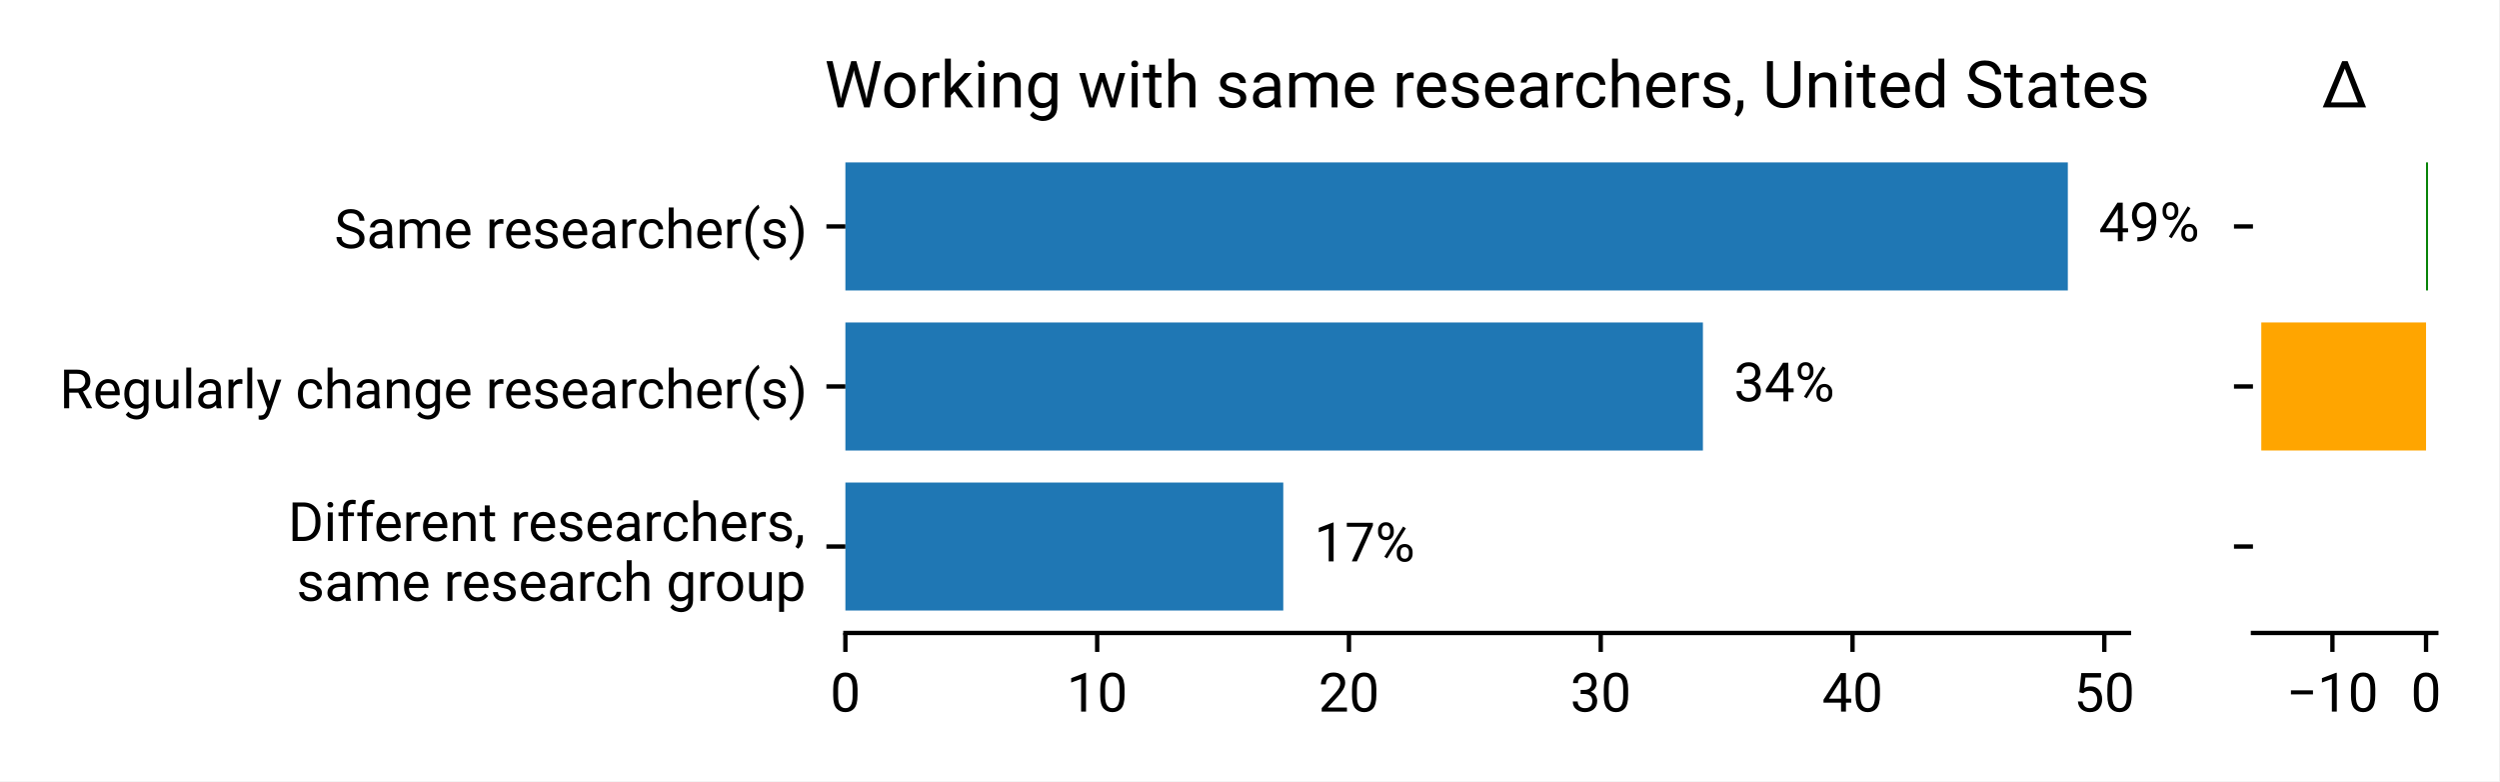
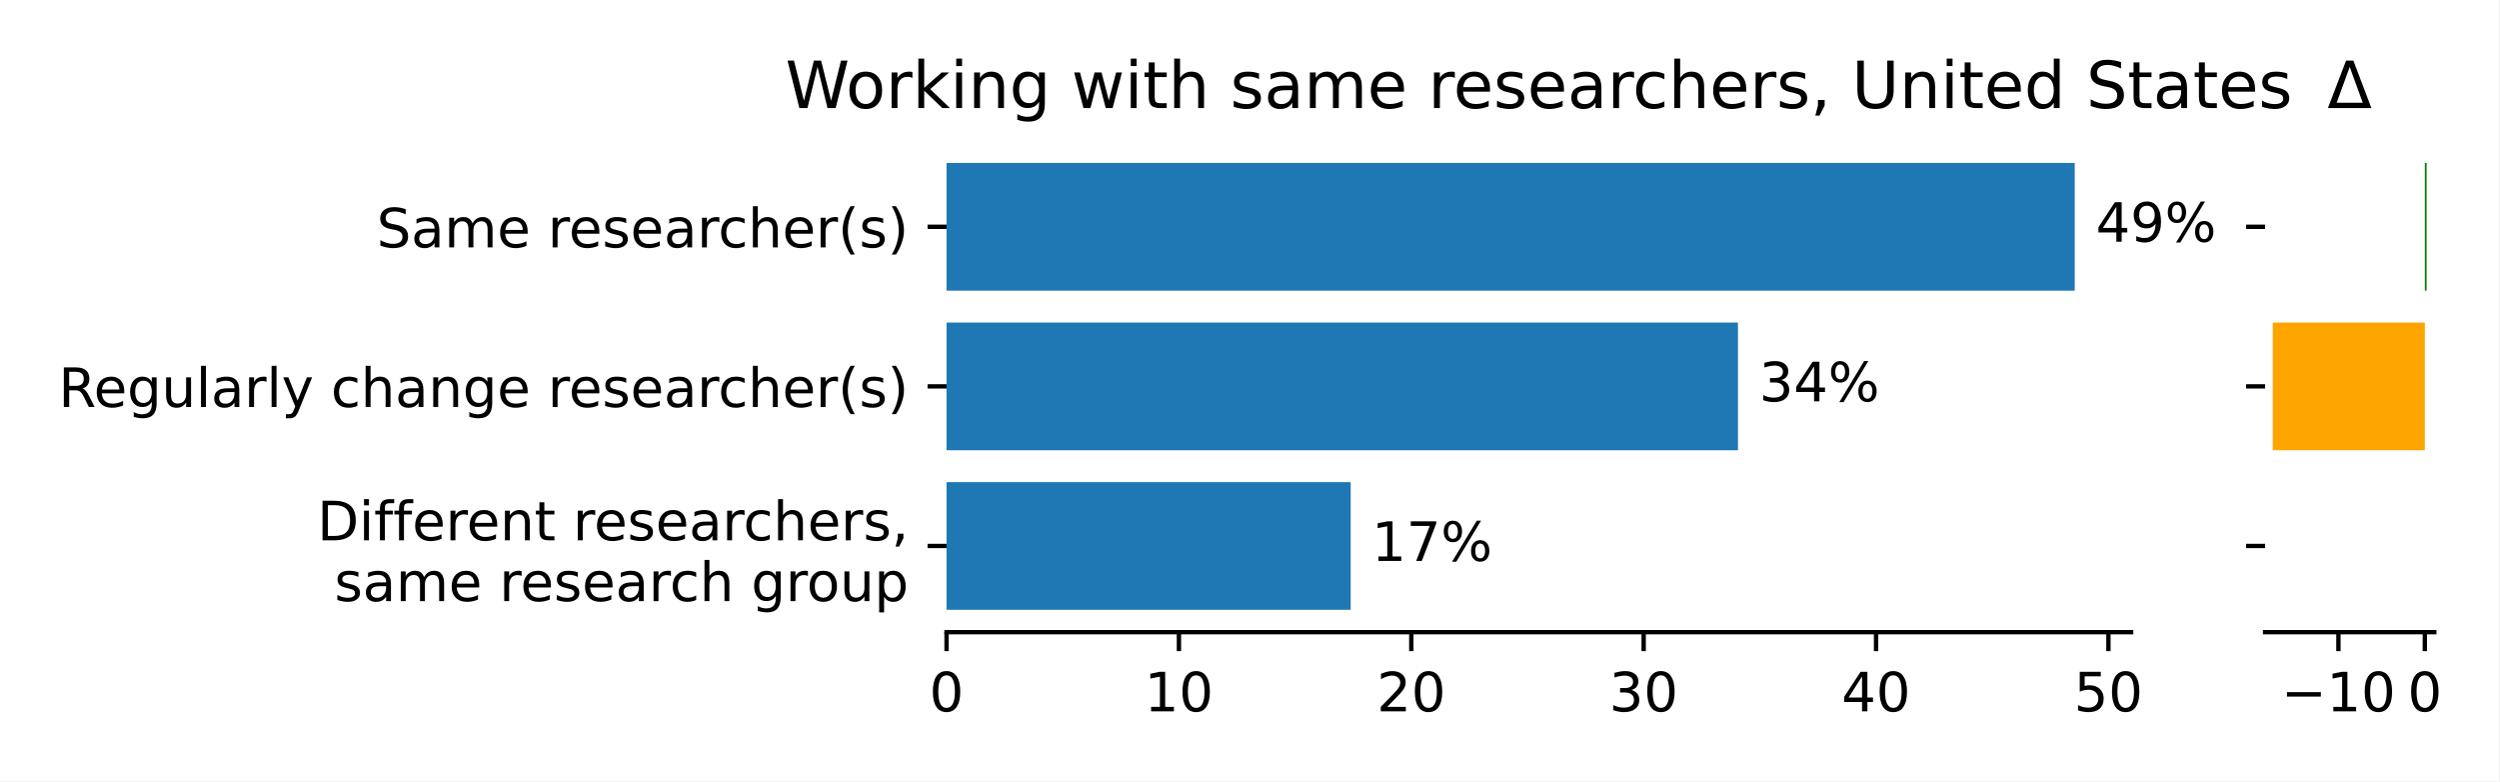
<svg xmlns="http://www.w3.org/2000/svg" xmlns:xlink="http://www.w3.org/1999/xlink" height="144pt" version="1.1" viewBox="0 0 460.8 144" width="460.8pt">
  <defs>
    <style type="text/css">*{stroke-linecap:butt;stroke-linejoin:round;}</style>
  </defs>
  <g id="figure_1">
    <g id="patch_1">
      <path d="M 0 144  L 460.8 144  L 460.8 0  L 0 0  z " style="fill:#ffffff;" />
    </g>
    <g id="axes_1">
      <g id="patch_2">
-         <path d="M 155.884 116.669  L 392.566 116.669  L 392.566 25.8  L 155.884 25.8  z " style="fill:#ffffff;" />
+         <path d="M 174.539 116.522  L 392.971 116.522  L 392.971 25.918  L 174.539 25.918  z " style="fill:#ffffff;" />
      </g>
      <g id="patch_3">
-         <path clip-path="url(#p4b121a332e)" d="M 155.884 112.538  L 236.629 112.538  L 236.629 88.936  L 155.884 88.936  z " style="fill:#1f77b4;" />
+         <path clip-path="url(#pff6ef0ad36)" d="M 174.539 112.404  L 249.058 112.404  L 249.058 88.87  L 174.539 88.87  z " style="fill:#1f77b4;" />
      </g>
      <g id="patch_4">
-         <path clip-path="url(#p4b121a332e)" d="M 155.884 83.036  L 314.008 83.036  L 314.008 59.433  L 155.884 59.433  z " style="fill:#1f77b4;" />
+         <path clip-path="url(#pff6ef0ad36)" d="M 174.539 82.987  L 320.471 82.987  L 320.471 59.453  L 174.539 59.453  z " style="fill:#1f77b4;" />
      </g>
      <g id="patch_5">
-         <path clip-path="url(#p4b121a332e)" d="M 155.884 53.533  L 381.295 53.533  L 381.295 29.93  L 155.884 29.93  z " style="fill:#1f77b4;" />
+         <path clip-path="url(#pff6ef0ad36)" d="M 174.539 53.57  L 382.57 53.57  L 382.57 30.036  L 174.539 30.036  z " style="fill:#1f77b4;" />
      </g>
      <g id="matplotlib.axis_1">
        <g id="xtick_1">
          <g id="line2d_1">
            <defs>
-               <path d="M 0 0  L 0 3.5  " id="mb812f8a4a0" style="stroke:#000000;stroke-width:0.8;" />
+               <path d="M 0 0  L 0 3.5  " id="mc3a356a46d" style="stroke:#000000;stroke-width:0.8;" />
            </defs>
            <g>
-               <use style="stroke:#000000;stroke-width:0.8;" x="155.884" xlink:href="#mb812f8a4a0" y="116.669" />
+               <use style="stroke:#000000;stroke-width:0.8;" x="174.539" xlink:href="#mc3a356a46d" y="116.522" />
            </g>
          </g>
          <g id="text_1">
-             <text style="font-family:Roboto;font-size:10px;font-stretch:normal;font-style:normal;font-weight:normal;text-anchor:middle;" transform="rotate(-0, 155.8844, 131.1687)" x="155.884" y="131.169">0</text>
+             <text style="font-family:DejaVu Sans;font-size:10px;font-stretch:normal;font-style:normal;font-weight:normal;text-anchor:middle;" transform="rotate(-0, 174.5391, 131.1203)" x="174.539" y="131.12">0</text>
          </g>
        </g>
        <g id="xtick_2">
          <g id="line2d_2">
            <g>
-               <use style="stroke:#000000;stroke-width:0.8;" x="202.312" xlink:href="#mb812f8a4a0" y="116.669" />
+               <use style="stroke:#000000;stroke-width:0.8;" x="217.387" xlink:href="#mc3a356a46d" y="116.522" />
            </g>
          </g>
          <g id="text_2">
-             <text style="font-family:Roboto;font-size:10px;font-stretch:normal;font-style:normal;font-weight:normal;text-anchor:middle;" transform="rotate(-0, 202.3123, 131.1687)" x="202.312" y="131.169">10</text>
+             <text style="font-family:DejaVu Sans;font-size:10px;font-stretch:normal;font-style:normal;font-weight:normal;text-anchor:middle;" transform="rotate(-0, 217.3872, 131.1203)" x="217.387" y="131.12">10</text>
          </g>
        </g>
        <g id="xtick_3">
          <g id="line2d_3">
            <g>
-               <use style="stroke:#000000;stroke-width:0.8;" x="248.74" xlink:href="#mb812f8a4a0" y="116.669" />
+               <use style="stroke:#000000;stroke-width:0.8;" x="260.235" xlink:href="#mc3a356a46d" y="116.522" />
            </g>
          </g>
          <g id="text_3">
-             <text style="font-family:Roboto;font-size:10px;font-stretch:normal;font-style:normal;font-weight:normal;text-anchor:middle;" transform="rotate(-0, 248.7402, 131.1687)" x="248.74" y="131.169">20</text>
+             <text style="font-family:DejaVu Sans;font-size:10px;font-stretch:normal;font-style:normal;font-weight:normal;text-anchor:middle;" transform="rotate(-0, 260.2353, 131.1203)" x="260.235" y="131.12">20</text>
          </g>
        </g>
        <g id="xtick_4">
          <g id="line2d_4">
            <g>
-               <use style="stroke:#000000;stroke-width:0.8;" x="295.168" xlink:href="#mb812f8a4a0" y="116.669" />
+               <use style="stroke:#000000;stroke-width:0.8;" x="303.083" xlink:href="#mc3a356a46d" y="116.522" />
            </g>
          </g>
          <g id="text_4">
-             <text style="font-family:Roboto;font-size:10px;font-stretch:normal;font-style:normal;font-weight:normal;text-anchor:middle;" transform="rotate(-0, 295.1682, 131.1687)" x="295.168" y="131.169">30</text>
+             <text style="font-family:DejaVu Sans;font-size:10px;font-stretch:normal;font-style:normal;font-weight:normal;text-anchor:middle;" transform="rotate(-0, 303.0834, 131.1203)" x="303.083" y="131.12">30</text>
          </g>
        </g>
        <g id="xtick_5">
          <g id="line2d_5">
            <g>
-               <use style="stroke:#000000;stroke-width:0.8;" x="341.596" xlink:href="#mb812f8a4a0" y="116.669" />
+               <use style="stroke:#000000;stroke-width:0.8;" x="345.932" xlink:href="#mc3a356a46d" y="116.522" />
            </g>
          </g>
          <g id="text_5">
-             <text style="font-family:Roboto;font-size:10px;font-stretch:normal;font-style:normal;font-weight:normal;text-anchor:middle;" transform="rotate(-0, 341.5961, 131.1687)" x="341.596" y="131.169">40</text>
+             <text style="font-family:DejaVu Sans;font-size:10px;font-stretch:normal;font-style:normal;font-weight:normal;text-anchor:middle;" transform="rotate(-0, 345.9316, 131.1203)" x="345.932" y="131.12">40</text>
          </g>
        </g>
        <g id="xtick_6">
          <g id="line2d_6">
            <g>
-               <use style="stroke:#000000;stroke-width:0.8;" x="388.024" xlink:href="#mb812f8a4a0" y="116.669" />
+               <use style="stroke:#000000;stroke-width:0.8;" x="388.78" xlink:href="#mc3a356a46d" y="116.522" />
            </g>
          </g>
          <g id="text_6">
-             <text style="font-family:Roboto;font-size:10px;font-stretch:normal;font-style:normal;font-weight:normal;text-anchor:middle;" transform="rotate(-0, 388.024, 131.1687)" x="388.024" y="131.169">50</text>
+             <text style="font-family:DejaVu Sans;font-size:10px;font-stretch:normal;font-style:normal;font-weight:normal;text-anchor:middle;" transform="rotate(-0, 388.7797, 131.1203)" x="388.78" y="131.12">50</text>
          </g>
        </g>
      </g>
      <g id="matplotlib.axis_2">
        <g id="ytick_1">
          <g id="line2d_7">
            <defs>
-               <path d="M 0 0  L -3.5 0  " id="m751a8d8dd3" style="stroke:#000000;stroke-width:0.8;" />
+               <path d="M 0 0  L -3.5 0  " id="m82278324de" style="stroke:#000000;stroke-width:0.8;" />
            </defs>
            <g>
-               <use style="stroke:#000000;stroke-width:0.8;" x="155.884" xlink:href="#m751a8d8dd3" y="100.737" />
+               <use style="stroke:#000000;stroke-width:0.8;" x="174.539" xlink:href="#m82278324de" y="100.637" />
            </g>
          </g>
          <g id="text_7">
-             <text style="font-family:Roboto;font-size:10px;font-stretch:normal;font-style:normal;font-weight:normal;" transform="translate(53.12031 99.72159)">Different researchers,</text>
-             <text style="font-family:Roboto;font-size:10px;font-stretch:normal;font-style:normal;font-weight:normal;" transform="translate(54.68594 110.7528)">same research group</text>
+             <text style="font-family:DejaVu Sans;font-size:10px;font-stretch:normal;font-style:normal;font-weight:normal;" transform="translate(58.48906 99.59696)">Different researchers,</text>
+             <text style="font-family:DejaVu Sans;font-size:10px;font-stretch:normal;font-style:normal;font-weight:normal;" transform="translate(61.66094 110.7948)">same research group</text>
          </g>
        </g>
        <g id="ytick_2">
          <g id="line2d_8">
            <g>
-               <use style="stroke:#000000;stroke-width:0.8;" x="155.884" xlink:href="#m751a8d8dd3" y="71.234" />
+               <use style="stroke:#000000;stroke-width:0.8;" x="174.539" xlink:href="#m82278324de" y="71.22" />
            </g>
          </g>
          <g id="text_8">
-             <text style="font-family:Roboto;font-size:10px;font-stretch:normal;font-style:normal;font-weight:normal;text-anchor:end;" transform="rotate(-0, 148.8844, 75.24531)" x="148.884" y="75.245">Regularly change researcher(s)</text>
+             <text style="font-family:DejaVu Sans;font-size:10px;font-stretch:normal;font-style:normal;font-weight:normal;text-anchor:end;" transform="rotate(-0, 167.5391, 75.01922)" x="167.539" y="75.019">Regularly change researcher(s)</text>
          </g>
        </g>
        <g id="ytick_3">
          <g id="line2d_9">
            <g>
-               <use style="stroke:#000000;stroke-width:0.8;" x="155.884" xlink:href="#m751a8d8dd3" y="41.732" />
+               <use style="stroke:#000000;stroke-width:0.8;" x="174.539" xlink:href="#m82278324de" y="41.803" />
            </g>
          </g>
          <g id="text_9">
-             <text style="font-family:Roboto;font-size:10px;font-stretch:normal;font-style:normal;font-weight:normal;text-anchor:end;" transform="rotate(-0, 148.8844, 45.74247)" x="148.884" y="45.742">Same researcher(s)</text>
+             <text style="font-family:DejaVu Sans;font-size:10px;font-stretch:normal;font-style:normal;font-weight:normal;text-anchor:end;" transform="rotate(-0, 167.5391, 45.60242)" x="167.539" y="45.602">Same researcher(s)</text>
          </g>
        </g>
      </g>
      <g id="patch_6">
-         <path d="M 155.884 116.669  L 392.566 116.669  " style="fill:none;stroke:#000000;stroke-linecap:square;stroke-linejoin:miter;stroke-width:0.8;" />
+         <path d="M 174.539 116.522  L 392.971 116.522  " style="fill:none;stroke:#000000;stroke-linecap:square;stroke-linejoin:miter;stroke-width:0.8;" />
      </g>
      <g id="text_10">
-         <text style="font-family:Roboto;font-size:10px;font-stretch:normal;font-style:normal;font-weight:normal;text-anchor:middle;" transform="rotate(-0, 251.6286, 103.4716)" x="251.629" y="103.472">17%</text>
+         <text style="font-family:DejaVu Sans;font-size:10px;font-stretch:normal;font-style:normal;font-weight:normal;text-anchor:middle;" transform="rotate(-0, 264.0575, 103.3962)" x="264.058" y="103.396">17%</text>
      </g>
      <g id="text_11">
-         <text style="font-family:Roboto;font-size:10px;font-stretch:normal;font-style:normal;font-weight:normal;text-anchor:middle;" transform="rotate(-0, 329.0085, 73.96875)" x="329.008" y="73.969">34%</text>
+         <text style="font-family:DejaVu Sans;font-size:10px;font-stretch:normal;font-style:normal;font-weight:normal;text-anchor:middle;" transform="rotate(-0, 335.4711, 73.97938)" x="335.471" y="73.979">34%</text>
      </g>
      <g id="text_12">
-         <text style="font-family:Roboto;font-size:10px;font-stretch:normal;font-style:normal;font-weight:normal;text-anchor:middle;" transform="rotate(-0, 396.2953, 44.46591)" x="396.295" y="44.466">49%</text>
+         <text style="font-family:DejaVu Sans;font-size:10px;font-stretch:normal;font-style:normal;font-weight:normal;text-anchor:middle;" transform="rotate(-0, 397.5698, 44.56257)" x="397.57" y="44.563">49%</text>
      </g>
      <g id="text_13">
-         <text style="font-family:Roboto;font-size:12px;font-stretch:normal;font-style:normal;font-weight:normal;text-anchor:middle;" transform="rotate(-0, 274.2251, 19.8)" x="274.225" y="19.8">Working with same researchers, United States</text>
+         <text style="font-family:DejaVu Sans;font-size:12px;font-stretch:normal;font-style:normal;font-weight:normal;text-anchor:middle;" transform="rotate(-0, 283.7552, 19.91812)" x="283.755" y="19.918">Working with same researchers, United States</text>
      </g>
    </g>
    <g id="axes_2">
      <g id="patch_7">
-         <path d="M 415.431 116.669  L 449.242 116.669  L 449.242 25.8  L 415.431 25.8  z " style="fill:#ffffff;" />
+         <path d="M 417.666 116.522  L 448.871 116.522  L 448.871 25.918  L 417.666 25.918  z " style="fill:#ffffff;" />
      </g>
      <g id="patch_8">
-         <path clip-path="url(#pf21f776468)" d="M 0 0  z " style="fill:#ffa500;" />
+         <path clip-path="url(#p1d0742a9ba)" d="M 0 0  z " style="fill:#ffa500;" />
      </g>
      <g id="patch_9">
-         <path clip-path="url(#pf21f776468)" d="M 447.349 83.036  L 416.967 83.036  L 416.967 59.433  L 447.349 59.433  z " style="fill:#ffa500;" />
+         <path clip-path="url(#p1d0742a9ba)" d="M 447.124 82.987  L 419.085 82.987  L 419.085 59.453  L 447.124 59.453  z " style="fill:#ffa500;" />
      </g>
      <g id="patch_10">
-         <path clip-path="url(#pf21f776468)" d="M 447.349 53.533  L 447.705 53.533  L 447.705 29.93  L 447.349 29.93  z " style="fill:#008000;" />
+         <path clip-path="url(#p1d0742a9ba)" d="M 447.124 53.57  L 447.453 53.57  L 447.453 30.036  L 447.124 30.036  z " style="fill:#008000;" />
      </g>
      <g id="matplotlib.axis_3">
        <g id="xtick_7">
          <g id="line2d_10">
            <g>
-               <use style="stroke:#000000;stroke-width:0.8;" x="430.084" xlink:href="#mb812f8a4a0" y="116.669" />
+               <use style="stroke:#000000;stroke-width:0.8;" x="431.191" xlink:href="#mc3a356a46d" y="116.522" />
            </g>
          </g>
          <g id="text_14">
-             <text style="font-family:Roboto;font-size:10px;font-stretch:normal;font-style:normal;font-weight:normal;text-anchor:middle;" transform="rotate(-0, 430.0845, 131.1687)" x="430.084" y="131.169">−10</text>
+             <text style="font-family:DejaVu Sans;font-size:10px;font-stretch:normal;font-style:normal;font-weight:normal;text-anchor:middle;" transform="rotate(-0, 431.1905, 131.1203)" x="431.191" y="131.12">−10</text>
          </g>
        </g>
        <g id="xtick_8">
          <g id="line2d_11">
            <g>
-               <use style="stroke:#000000;stroke-width:0.8;" x="447.349" xlink:href="#mb812f8a4a0" y="116.669" />
+               <use style="stroke:#000000;stroke-width:0.8;" x="447.124" xlink:href="#mc3a356a46d" y="116.522" />
            </g>
          </g>
          <g id="text_15">
-             <text style="font-family:Roboto;font-size:10px;font-stretch:normal;font-style:normal;font-weight:normal;text-anchor:middle;" transform="rotate(-0, 447.349, 131.1687)" x="447.349" y="131.169">0</text>
+             <text style="font-family:DejaVu Sans;font-size:10px;font-stretch:normal;font-style:normal;font-weight:normal;text-anchor:middle;" transform="rotate(-0, 447.1239, 131.1203)" x="447.124" y="131.12">0</text>
          </g>
        </g>
      </g>
      <g id="matplotlib.axis_4">
        <g id="ytick_4">
          <g id="line2d_12">
            <g>
-               <use style="stroke:#000000;stroke-width:0.8;" x="415.431" xlink:href="#m751a8d8dd3" y="100.737" />
+               <use style="stroke:#000000;stroke-width:0.8;" x="417.666" xlink:href="#m82278324de" y="100.637" />
            </g>
          </g>
        </g>
        <g id="ytick_5">
          <g id="line2d_13">
            <g>
-               <use style="stroke:#000000;stroke-width:0.8;" x="415.431" xlink:href="#m751a8d8dd3" y="71.234" />
+               <use style="stroke:#000000;stroke-width:0.8;" x="417.666" xlink:href="#m82278324de" y="71.22" />
            </g>
          </g>
        </g>
        <g id="ytick_6">
          <g id="line2d_14">
            <g>
-               <use style="stroke:#000000;stroke-width:0.8;" x="415.431" xlink:href="#m751a8d8dd3" y="41.732" />
+               <use style="stroke:#000000;stroke-width:0.8;" x="417.666" xlink:href="#m82278324de" y="41.803" />
            </g>
          </g>
        </g>
      </g>
      <g id="patch_11">
-         <path d="M 415.431 116.669  L 449.242 116.669  " style="fill:none;stroke:#000000;stroke-linecap:square;stroke-linejoin:miter;stroke-width:0.8;" />
+         <path d="M 417.666 116.522  L 448.871 116.522  " style="fill:none;stroke:#000000;stroke-linecap:square;stroke-linejoin:miter;stroke-width:0.8;" />
      </g>
      <g id="text_16">
-         <text style="font-family:Roboto;font-size:12px;font-stretch:normal;font-style:normal;font-weight:normal;text-anchor:middle;" transform="rotate(-0, 432.3364, 19.8)" x="432.336" y="19.8">Δ</text>
+         <text style="font-family:DejaVu Sans;font-size:12px;font-stretch:normal;font-style:normal;font-weight:normal;text-anchor:middle;" transform="rotate(-0, 433.2688, 19.91812)" x="433.269" y="19.918">Δ</text>
      </g>
    </g>
  </g>
  <defs>
-     <clipPath id="p4b121a332e">
-       <rect height="90.869" width="236.682" x="155.884" y="25.8" />
+     <clipPath id="pff6ef0ad36">
+       <rect height="90.604" width="218.432" x="174.539" y="25.918" />
    </clipPath>
-     <clipPath id="pf21f776468">
-       <rect height="90.869" width="33.812" x="415.431" y="25.8" />
+     <clipPath id="p1d0742a9ba">
+       <rect height="90.604" width="31.205" x="417.666" y="25.918" />
    </clipPath>
  </defs>
</svg>
